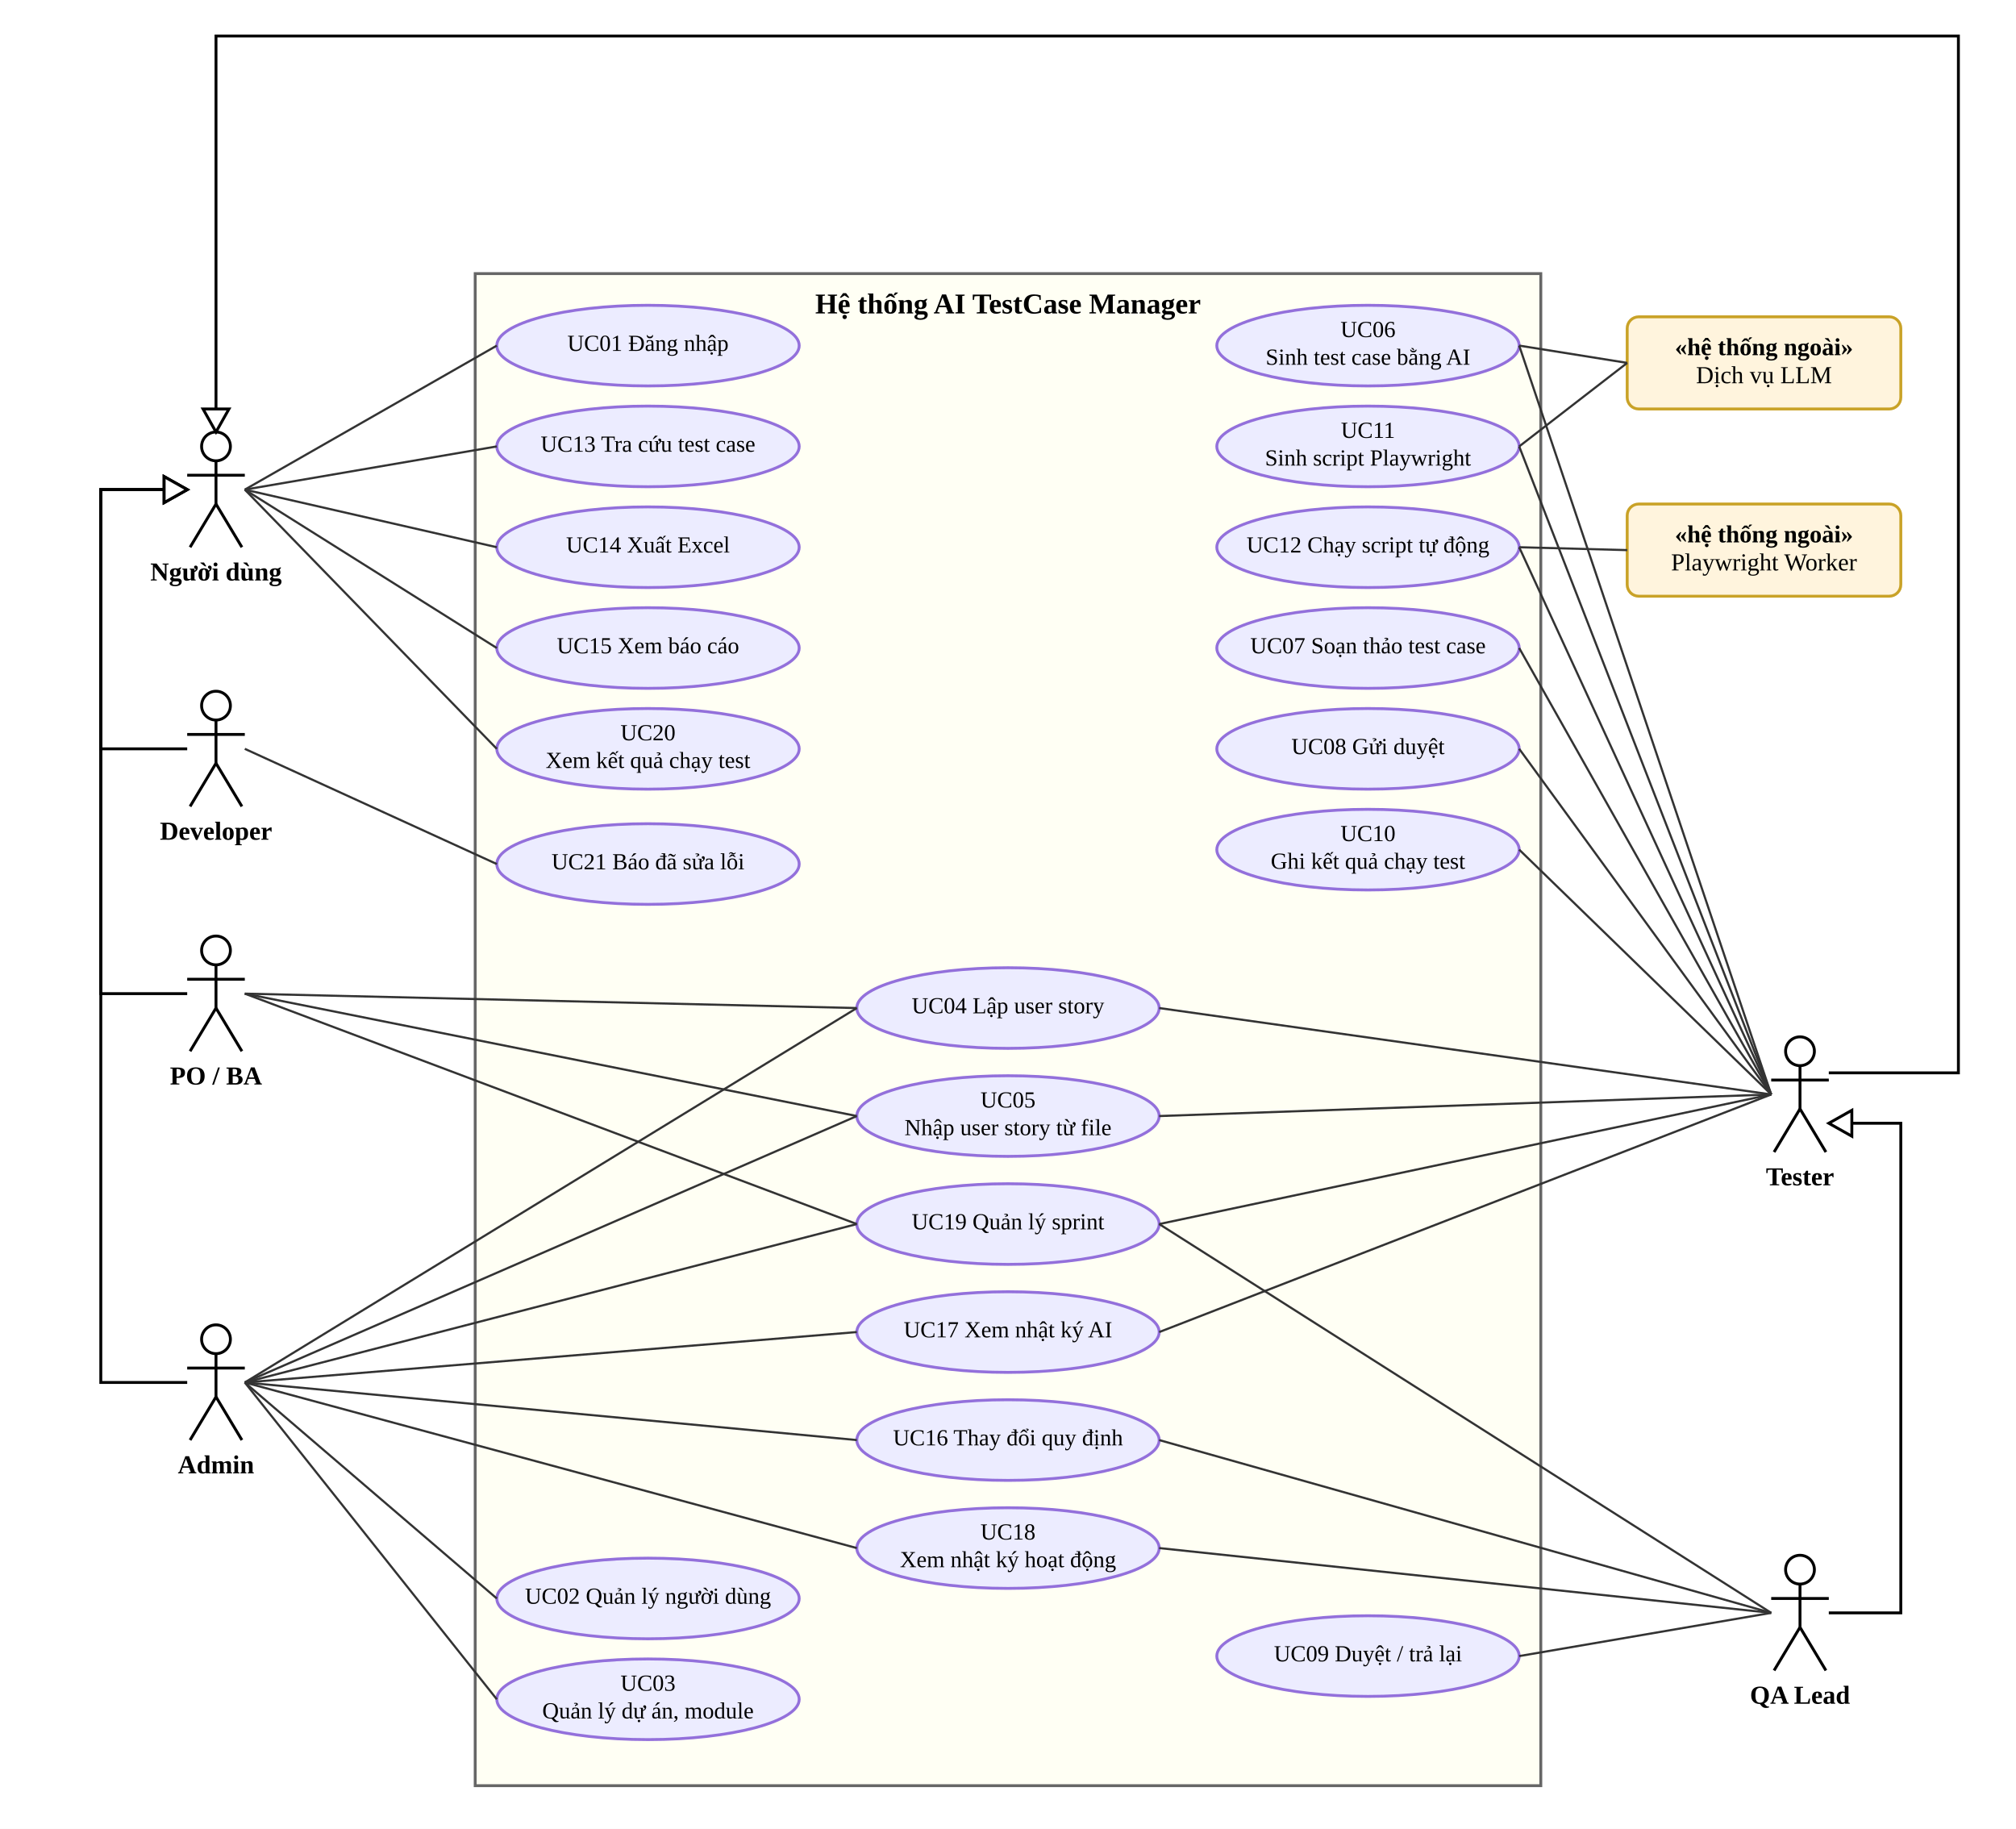
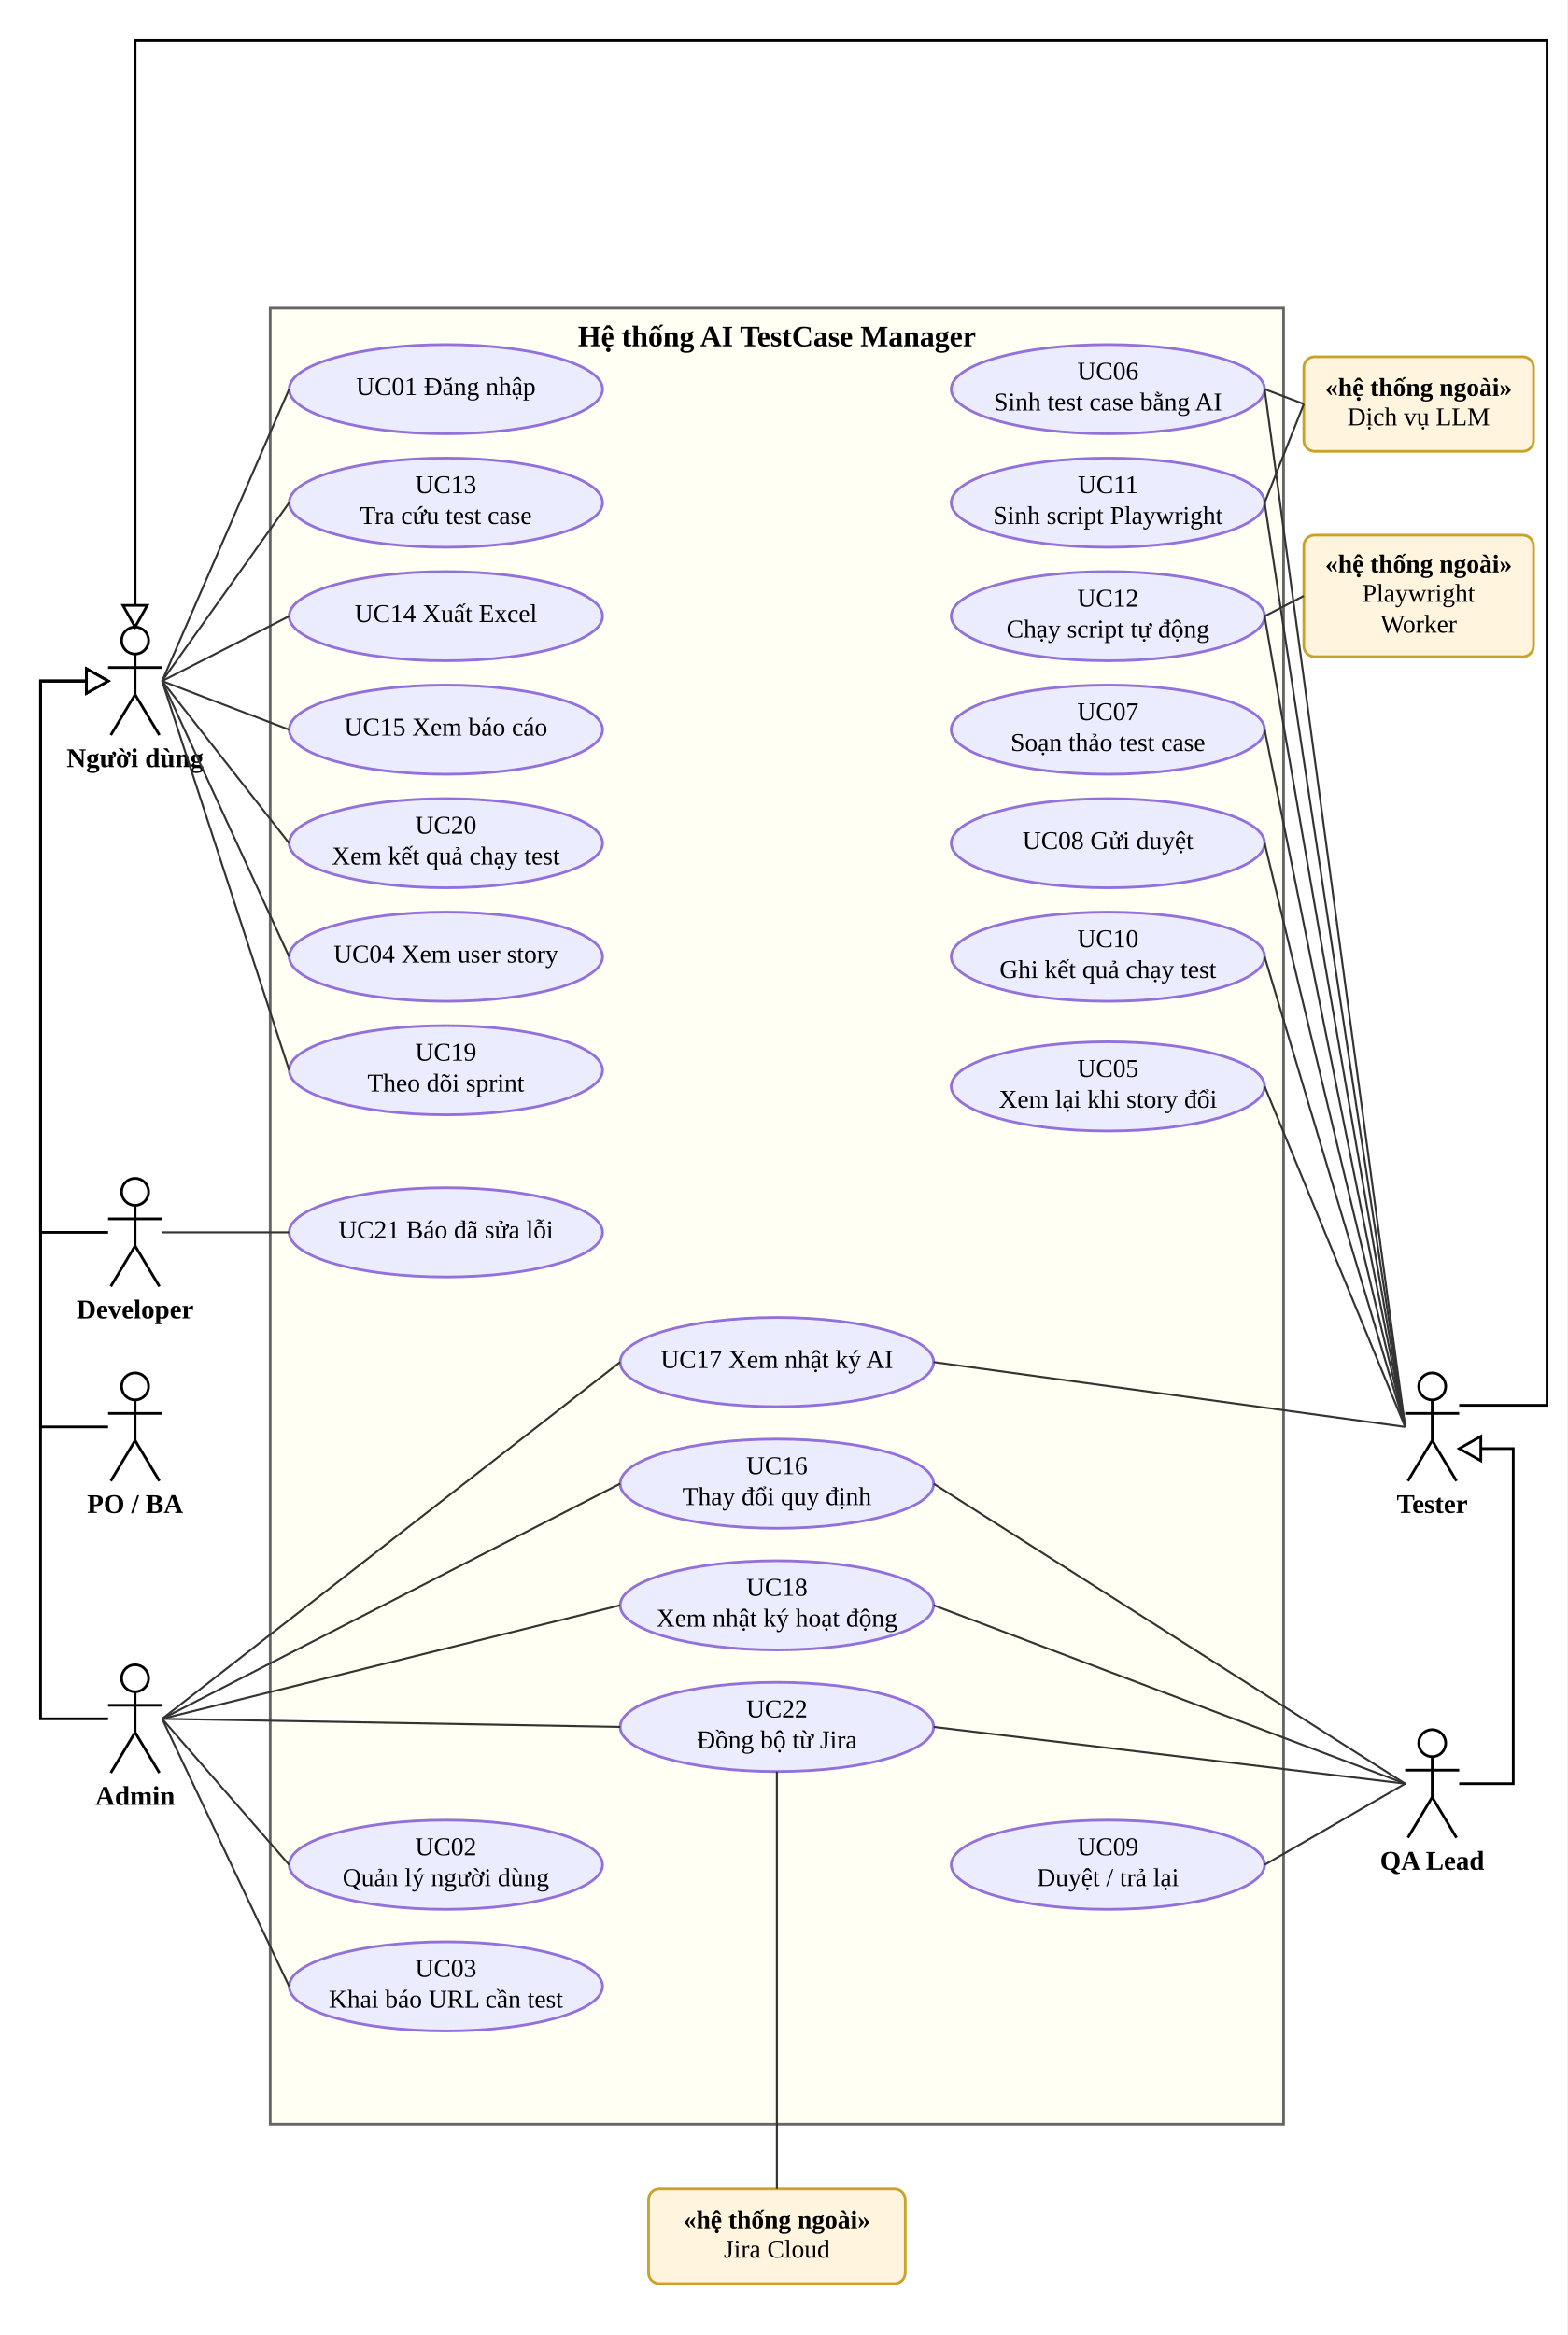
- <svg xmlns="http://www.w3.org/2000/svg" viewBox="0 0 1400 1270" width="1400" height="1270" font-family="Times New Roman, Times, serif">
+ <svg xmlns="http://www.w3.org/2000/svg" viewBox="0 0 1160 1728" width="1160" height="1728" font-family="Times New Roman, Times, serif">
  <rect width="100%" height="100%" fill="#fff" />
-   <rect x="330" y="190" width="740" height="1050" fill="#FFFFF4" stroke="#666" stroke-width="2" />
-   <text x="700.0" y="212" font-size="20" font-weight="bold" text-anchor="middle" dominant-baseline="middle">Hệ thống AI TestCase Manager</text>
-   <ellipse cx="450" cy="240" rx="105.0" ry="28.0" fill="#ECECFF" stroke="#9370DB" stroke-width="2" />
-   <text x="450.0" y="240.0" font-size="16" fill="#000" text-anchor="middle" dominant-baseline="middle">UC01 Đăng nhập</text>
-   <ellipse cx="450" cy="310" rx="105.0" ry="28.0" fill="#ECECFF" stroke="#9370DB" stroke-width="2" />
-   <text x="450.0" y="310.0" font-size="16" fill="#000" text-anchor="middle" dominant-baseline="middle">UC13 Tra cứu test case</text>
-   <ellipse cx="450" cy="380" rx="105.0" ry="28.0" fill="#ECECFF" stroke="#9370DB" stroke-width="2" />
-   <text x="450.0" y="380.0" font-size="16" fill="#000" text-anchor="middle" dominant-baseline="middle">UC14 Xuất Excel</text>
-   <ellipse cx="450" cy="450" rx="105.0" ry="28.0" fill="#ECECFF" stroke="#9370DB" stroke-width="2" />
-   <text x="450.0" y="450.0" font-size="16" fill="#000" text-anchor="middle" dominant-baseline="middle">UC15 Xem báo cáo</text>
-   <ellipse cx="450" cy="520" rx="105.0" ry="28.0" fill="#ECECFF" stroke="#9370DB" stroke-width="2" />
-   <text x="450.0" y="510.4" font-size="16" fill="#000" text-anchor="middle" dominant-baseline="middle">UC20</text>
-   <text x="450.0" y="529.6" font-size="16" fill="#000" text-anchor="middle" dominant-baseline="middle">Xem kết quả chạy test</text>
-   <ellipse cx="450" cy="600" rx="105.0" ry="28.0" fill="#ECECFF" stroke="#9370DB" stroke-width="2" />
-   <text x="450.0" y="600.0" font-size="16" fill="#000" text-anchor="middle" dominant-baseline="middle">UC21 Báo đã sửa lỗi</text>
-   <ellipse cx="450" cy="1110" rx="105.0" ry="28.0" fill="#ECECFF" stroke="#9370DB" stroke-width="2" />
-   <text x="450.0" y="1110.0" font-size="16" fill="#000" text-anchor="middle" dominant-baseline="middle">UC02 Quản lý người dùng</text>
-   <ellipse cx="450" cy="1180" rx="105.0" ry="28.0" fill="#ECECFF" stroke="#9370DB" stroke-width="2" />
-   <text x="450.0" y="1170.4" font-size="16" fill="#000" text-anchor="middle" dominant-baseline="middle">UC03</text>
-   <text x="450.0" y="1189.6" font-size="16" fill="#000" text-anchor="middle" dominant-baseline="middle">Quản lý dự án, module</text>
-   <ellipse cx="950" cy="240" rx="105.0" ry="28.0" fill="#ECECFF" stroke="#9370DB" stroke-width="2" />
-   <text x="950.0" y="230.4" font-size="16" fill="#000" text-anchor="middle" dominant-baseline="middle">UC06</text>
-   <text x="950.0" y="249.6" font-size="16" fill="#000" text-anchor="middle" dominant-baseline="middle">Sinh test case bằng AI</text>
-   <ellipse cx="950" cy="310" rx="105.0" ry="28.0" fill="#ECECFF" stroke="#9370DB" stroke-width="2" />
-   <text x="950.0" y="300.4" font-size="16" fill="#000" text-anchor="middle" dominant-baseline="middle">UC11</text>
-   <text x="950.0" y="319.6" font-size="16" fill="#000" text-anchor="middle" dominant-baseline="middle">Sinh script Playwright</text>
-   <ellipse cx="950" cy="380" rx="105.0" ry="28.0" fill="#ECECFF" stroke="#9370DB" stroke-width="2" />
-   <text x="950.0" y="380.0" font-size="16" fill="#000" text-anchor="middle" dominant-baseline="middle">UC12 Chạy script tự động</text>
-   <ellipse cx="950" cy="450" rx="105.0" ry="28.0" fill="#ECECFF" stroke="#9370DB" stroke-width="2" />
-   <text x="950.0" y="450.0" font-size="16" fill="#000" text-anchor="middle" dominant-baseline="middle">UC07 Soạn thảo test case</text>
-   <ellipse cx="950" cy="520" rx="105.0" ry="28.0" fill="#ECECFF" stroke="#9370DB" stroke-width="2" />
-   <text x="950.0" y="520.0" font-size="16" fill="#000" text-anchor="middle" dominant-baseline="middle">UC08 Gửi duyệt</text>
-   <ellipse cx="950" cy="590" rx="105.0" ry="28.0" fill="#ECECFF" stroke="#9370DB" stroke-width="2" />
-   <text x="950.0" y="580.4" font-size="16" fill="#000" text-anchor="middle" dominant-baseline="middle">UC10</text>
-   <text x="950.0" y="599.6" font-size="16" fill="#000" text-anchor="middle" dominant-baseline="middle">Ghi kết quả chạy test</text>
-   <ellipse cx="700" cy="700" rx="105.0" ry="28.0" fill="#ECECFF" stroke="#9370DB" stroke-width="2" />
-   <text x="700.0" y="700.0" font-size="16" fill="#000" text-anchor="middle" dominant-baseline="middle">UC04 Lập user story</text>
-   <ellipse cx="700" cy="775" rx="105.0" ry="28.0" fill="#ECECFF" stroke="#9370DB" stroke-width="2" />
-   <text x="700.0" y="765.4" font-size="16" fill="#000" text-anchor="middle" dominant-baseline="middle">UC05</text>
-   <text x="700.0" y="784.6" font-size="16" fill="#000" text-anchor="middle" dominant-baseline="middle">Nhập user story từ file</text>
-   <ellipse cx="700" cy="850" rx="105.0" ry="28.0" fill="#ECECFF" stroke="#9370DB" stroke-width="2" />
-   <text x="700.0" y="850.0" font-size="16" fill="#000" text-anchor="middle" dominant-baseline="middle">UC19 Quản lý sprint</text>
-   <ellipse cx="700" cy="925" rx="105.0" ry="28.0" fill="#ECECFF" stroke="#9370DB" stroke-width="2" />
-   <text x="700.0" y="925.0" font-size="16" fill="#000" text-anchor="middle" dominant-baseline="middle">UC17 Xem nhật ký AI</text>
-   <ellipse cx="700" cy="1000" rx="105.0" ry="28.0" fill="#ECECFF" stroke="#9370DB" stroke-width="2" />
-   <text x="700.0" y="1000.0" font-size="16" fill="#000" text-anchor="middle" dominant-baseline="middle">UC16 Thay đổi quy định</text>
-   <ellipse cx="700" cy="1075" rx="105.0" ry="28.0" fill="#ECECFF" stroke="#9370DB" stroke-width="2" />
-   <text x="700.0" y="1065.4" font-size="16" fill="#000" text-anchor="middle" dominant-baseline="middle">UC18</text>
-   <text x="700.0" y="1084.6" font-size="16" fill="#000" text-anchor="middle" dominant-baseline="middle">Xem nhật ký hoạt động</text>
-   <ellipse cx="950" cy="1150" rx="105.0" ry="28.0" fill="#ECECFF" stroke="#9370DB" stroke-width="2" />
-   <text x="950.0" y="1150.0" font-size="16" fill="#000" text-anchor="middle" dominant-baseline="middle">UC09 Duyệt / trả lại</text>
+   <rect x="200" y="228" width="750" height="1344" fill="#FFFFF4" stroke="#666" stroke-width="2" />
+   <text x="575.0" y="250" font-size="22" font-weight="bold" text-anchor="middle" dominant-baseline="middle">Hệ thống AI TestCase Manager</text>
+   <ellipse cx="330" cy="288" rx="116.0" ry="33.0" fill="#ECECFF" stroke="#9370DB" stroke-width="2" />
+   <text x="330.0" y="288.0" font-size="19" fill="#000" text-anchor="middle" dominant-baseline="middle">UC01 Đăng nhập</text>
+   <ellipse cx="330" cy="372" rx="116.0" ry="33.0" fill="#ECECFF" stroke="#9370DB" stroke-width="2" />
+   <text x="330.0" y="360.6" font-size="19" fill="#000" text-anchor="middle" dominant-baseline="middle">UC13</text>
+   <text x="330.0" y="383.4" font-size="19" fill="#000" text-anchor="middle" dominant-baseline="middle">Tra cứu test case</text>
+   <ellipse cx="330" cy="456" rx="116.0" ry="33.0" fill="#ECECFF" stroke="#9370DB" stroke-width="2" />
+   <text x="330.0" y="456.0" font-size="19" fill="#000" text-anchor="middle" dominant-baseline="middle">UC14 Xuất Excel</text>
+   <ellipse cx="330" cy="540" rx="116.0" ry="33.0" fill="#ECECFF" stroke="#9370DB" stroke-width="2" />
+   <text x="330.0" y="540.0" font-size="19" fill="#000" text-anchor="middle" dominant-baseline="middle">UC15 Xem báo cáo</text>
+   <ellipse cx="330" cy="624" rx="116.0" ry="33.0" fill="#ECECFF" stroke="#9370DB" stroke-width="2" />
+   <text x="330.0" y="612.6" font-size="19" fill="#000" text-anchor="middle" dominant-baseline="middle">UC20</text>
+   <text x="330.0" y="635.4" font-size="19" fill="#000" text-anchor="middle" dominant-baseline="middle">Xem kết quả chạy test</text>
+   <ellipse cx="330" cy="708" rx="116.0" ry="33.0" fill="#ECECFF" stroke="#9370DB" stroke-width="2" />
+   <text x="330.0" y="708.0" font-size="19" fill="#000" text-anchor="middle" dominant-baseline="middle">UC04 Xem user story</text>
+   <ellipse cx="330" cy="792" rx="116.0" ry="33.0" fill="#ECECFF" stroke="#9370DB" stroke-width="2" />
+   <text x="330.0" y="780.6" font-size="19" fill="#000" text-anchor="middle" dominant-baseline="middle">UC19</text>
+   <text x="330.0" y="803.4" font-size="19" fill="#000" text-anchor="middle" dominant-baseline="middle">Theo dõi sprint</text>
+   <ellipse cx="330" cy="912" rx="116.0" ry="33.0" fill="#ECECFF" stroke="#9370DB" stroke-width="2" />
+   <text x="330.0" y="912.0" font-size="19" fill="#000" text-anchor="middle" dominant-baseline="middle">UC21 Báo đã sửa lỗi</text>
+   <ellipse cx="330" cy="1380" rx="116.0" ry="33.0" fill="#ECECFF" stroke="#9370DB" stroke-width="2" />
+   <text x="330.0" y="1368.6" font-size="19" fill="#000" text-anchor="middle" dominant-baseline="middle">UC02</text>
+   <text x="330.0" y="1391.4" font-size="19" fill="#000" text-anchor="middle" dominant-baseline="middle">Quản lý người dùng</text>
+   <ellipse cx="330" cy="1470" rx="116.0" ry="33.0" fill="#ECECFF" stroke="#9370DB" stroke-width="2" />
+   <text x="330.0" y="1458.6" font-size="19" fill="#000" text-anchor="middle" dominant-baseline="middle">UC03</text>
+   <text x="330.0" y="1481.4" font-size="19" fill="#000" text-anchor="middle" dominant-baseline="middle">Khai báo URL cần test</text>
+   <ellipse cx="820" cy="288" rx="116.0" ry="33.0" fill="#ECECFF" stroke="#9370DB" stroke-width="2" />
+   <text x="820.0" y="276.6" font-size="19" fill="#000" text-anchor="middle" dominant-baseline="middle">UC06</text>
+   <text x="820.0" y="299.4" font-size="19" fill="#000" text-anchor="middle" dominant-baseline="middle">Sinh test case bằng AI</text>
+   <ellipse cx="820" cy="372" rx="116.0" ry="33.0" fill="#ECECFF" stroke="#9370DB" stroke-width="2" />
+   <text x="820.0" y="360.6" font-size="19" fill="#000" text-anchor="middle" dominant-baseline="middle">UC11</text>
+   <text x="820.0" y="383.4" font-size="19" fill="#000" text-anchor="middle" dominant-baseline="middle">Sinh script Playwright</text>
+   <ellipse cx="820" cy="456" rx="116.0" ry="33.0" fill="#ECECFF" stroke="#9370DB" stroke-width="2" />
+   <text x="820.0" y="444.6" font-size="19" fill="#000" text-anchor="middle" dominant-baseline="middle">UC12</text>
+   <text x="820.0" y="467.4" font-size="19" fill="#000" text-anchor="middle" dominant-baseline="middle">Chạy script tự động</text>
+   <ellipse cx="820" cy="540" rx="116.0" ry="33.0" fill="#ECECFF" stroke="#9370DB" stroke-width="2" />
+   <text x="820.0" y="528.6" font-size="19" fill="#000" text-anchor="middle" dominant-baseline="middle">UC07</text>
+   <text x="820.0" y="551.4" font-size="19" fill="#000" text-anchor="middle" dominant-baseline="middle">Soạn thảo test case</text>
+   <ellipse cx="820" cy="624" rx="116.0" ry="33.0" fill="#ECECFF" stroke="#9370DB" stroke-width="2" />
+   <text x="820.0" y="624.0" font-size="19" fill="#000" text-anchor="middle" dominant-baseline="middle">UC08 Gửi duyệt</text>
+   <ellipse cx="820" cy="708" rx="116.0" ry="33.0" fill="#ECECFF" stroke="#9370DB" stroke-width="2" />
+   <text x="820.0" y="696.6" font-size="19" fill="#000" text-anchor="middle" dominant-baseline="middle">UC10</text>
+   <text x="820.0" y="719.4" font-size="19" fill="#000" text-anchor="middle" dominant-baseline="middle">Ghi kết quả chạy test</text>
+   <ellipse cx="820" cy="804" rx="116.0" ry="33.0" fill="#ECECFF" stroke="#9370DB" stroke-width="2" />
+   <text x="820.0" y="792.6" font-size="19" fill="#000" text-anchor="middle" dominant-baseline="middle">UC05</text>
+   <text x="820.0" y="815.4" font-size="19" fill="#000" text-anchor="middle" dominant-baseline="middle">Xem lại khi story đổi</text>
+   <ellipse cx="575" cy="1008" rx="116.0" ry="33.0" fill="#ECECFF" stroke="#9370DB" stroke-width="2" />
+   <text x="575.0" y="1008.0" font-size="19" fill="#000" text-anchor="middle" dominant-baseline="middle">UC17 Xem nhật ký AI</text>
+   <ellipse cx="575" cy="1098" rx="116.0" ry="33.0" fill="#ECECFF" stroke="#9370DB" stroke-width="2" />
+   <text x="575.0" y="1086.6" font-size="19" fill="#000" text-anchor="middle" dominant-baseline="middle">UC16</text>
+   <text x="575.0" y="1109.4" font-size="19" fill="#000" text-anchor="middle" dominant-baseline="middle">Thay đổi quy định</text>
+   <ellipse cx="575" cy="1188" rx="116.0" ry="33.0" fill="#ECECFF" stroke="#9370DB" stroke-width="2" />
+   <text x="575.0" y="1176.6" font-size="19" fill="#000" text-anchor="middle" dominant-baseline="middle">UC18</text>
+   <text x="575.0" y="1199.4" font-size="19" fill="#000" text-anchor="middle" dominant-baseline="middle">Xem nhật ký hoạt động</text>
+   <ellipse cx="575" cy="1278" rx="116.0" ry="33.0" fill="#ECECFF" stroke="#9370DB" stroke-width="2" />
+   <text x="575.0" y="1266.6" font-size="19" fill="#000" text-anchor="middle" dominant-baseline="middle">UC22</text>
+   <text x="575.0" y="1289.4" font-size="19" fill="#000" text-anchor="middle" dominant-baseline="middle">Đồng bộ từ Jira</text>
+   <ellipse cx="820" cy="1380" rx="116.0" ry="33.0" fill="#ECECFF" stroke="#9370DB" stroke-width="2" />
+   <text x="820.0" y="1368.6" font-size="19" fill="#000" text-anchor="middle" dominant-baseline="middle">UC09</text>
+   <text x="820.0" y="1391.4" font-size="19" fill="#000" text-anchor="middle" dominant-baseline="middle">Duyệt / trả lại</text>
  <g stroke="#000" stroke-width="2" fill="none">
-     <circle cx="150" cy="310" r="10" fill="#fff" />
-     <line x1="150" y1="320" x2="150" y2="350" />
-     <line x1="130" y1="330" x2="170" y2="330" />
-     <line x1="150" y1="350" x2="132" y2="380" />
-     <line x1="150" y1="350" x2="168" y2="380" />
+     <circle cx="100" cy="474" r="10" fill="#fff" />
+     <line x1="100" y1="484" x2="100" y2="514" />
+     <line x1="80" y1="494" x2="120" y2="494" />
+     <line x1="100" y1="514" x2="82" y2="544" />
+     <line x1="100" y1="514" x2="118" y2="544" />
  </g>
-   <text x="150" y="398" font-size="18" font-weight="bold" text-anchor="middle" dominant-baseline="middle">Người dùng</text>
+   <text x="100" y="562" font-size="20" font-weight="bold" text-anchor="middle" dominant-baseline="middle">Người dùng</text>
  <g stroke="#000" stroke-width="2" fill="none">
-     <circle cx="150" cy="490" r="10" fill="#fff" />
-     <line x1="150" y1="500" x2="150" y2="530" />
-     <line x1="130" y1="510" x2="170" y2="510" />
-     <line x1="150" y1="530" x2="132" y2="560" />
-     <line x1="150" y1="530" x2="168" y2="560" />
+     <circle cx="100" cy="882" r="10" fill="#fff" />
+     <line x1="100" y1="892" x2="100" y2="922" />
+     <line x1="80" y1="902" x2="120" y2="902" />
+     <line x1="100" y1="922" x2="82" y2="952" />
+     <line x1="100" y1="922" x2="118" y2="952" />
  </g>
-   <text x="150" y="578" font-size="18" font-weight="bold" text-anchor="middle" dominant-baseline="middle">Developer</text>
+   <text x="100" y="970" font-size="20" font-weight="bold" text-anchor="middle" dominant-baseline="middle">Developer</text>
  <g stroke="#000" stroke-width="2" fill="none">
-     <circle cx="150" cy="660" r="10" fill="#fff" />
-     <line x1="150" y1="670" x2="150" y2="700" />
-     <line x1="130" y1="680" x2="170" y2="680" />
-     <line x1="150" y1="700" x2="132" y2="730" />
-     <line x1="150" y1="700" x2="168" y2="730" />
+     <circle cx="100" cy="1026" r="10" fill="#fff" />
+     <line x1="100" y1="1036" x2="100" y2="1066" />
+     <line x1="80" y1="1046" x2="120" y2="1046" />
+     <line x1="100" y1="1066" x2="82" y2="1096" />
+     <line x1="100" y1="1066" x2="118" y2="1096" />
  </g>
-   <text x="150" y="748" font-size="18" font-weight="bold" text-anchor="middle" dominant-baseline="middle">PO / BA</text>
+   <text x="100" y="1114" font-size="20" font-weight="bold" text-anchor="middle" dominant-baseline="middle">PO / BA</text>
  <g stroke="#000" stroke-width="2" fill="none">
-     <circle cx="150" cy="930" r="10" fill="#fff" />
-     <line x1="150" y1="940" x2="150" y2="970" />
-     <line x1="130" y1="950" x2="170" y2="950" />
-     <line x1="150" y1="970" x2="132" y2="1000" />
-     <line x1="150" y1="970" x2="168" y2="1000" />
+     <circle cx="100" cy="1242" r="10" fill="#fff" />
+     <line x1="100" y1="1252" x2="100" y2="1282" />
+     <line x1="80" y1="1262" x2="120" y2="1262" />
+     <line x1="100" y1="1282" x2="82" y2="1312" />
+     <line x1="100" y1="1282" x2="118" y2="1312" />
  </g>
-   <text x="150" y="1018" font-size="18" font-weight="bold" text-anchor="middle" dominant-baseline="middle">Admin</text>
+   <text x="100" y="1330" font-size="20" font-weight="bold" text-anchor="middle" dominant-baseline="middle">Admin</text>
  <g stroke="#000" stroke-width="2" fill="none">
-     <circle cx="1250" cy="730" r="10" fill="#fff" />
-     <line x1="1250" y1="740" x2="1250" y2="770" />
-     <line x1="1230" y1="750" x2="1270" y2="750" />
-     <line x1="1250" y1="770" x2="1232" y2="800" />
-     <line x1="1250" y1="770" x2="1268" y2="800" />
+     <circle cx="1060" cy="1026" r="10" fill="#fff" />
+     <line x1="1060" y1="1036" x2="1060" y2="1066" />
+     <line x1="1040" y1="1046" x2="1080" y2="1046" />
+     <line x1="1060" y1="1066" x2="1042" y2="1096" />
+     <line x1="1060" y1="1066" x2="1078" y2="1096" />
  </g>
-   <text x="1250" y="818" font-size="18" font-weight="bold" text-anchor="middle" dominant-baseline="middle">Tester</text>
+   <text x="1060" y="1114" font-size="20" font-weight="bold" text-anchor="middle" dominant-baseline="middle">Tester</text>
  <g stroke="#000" stroke-width="2" fill="none">
-     <circle cx="1250" cy="1090" r="10" fill="#fff" />
-     <line x1="1250" y1="1100" x2="1250" y2="1130" />
-     <line x1="1230" y1="1110" x2="1270" y2="1110" />
-     <line x1="1250" y1="1130" x2="1232" y2="1160" />
-     <line x1="1250" y1="1130" x2="1268" y2="1160" />
+     <circle cx="1060" cy="1290" r="10" fill="#fff" />
+     <line x1="1060" y1="1300" x2="1060" y2="1330" />
+     <line x1="1040" y1="1310" x2="1080" y2="1310" />
+     <line x1="1060" y1="1330" x2="1042" y2="1360" />
+     <line x1="1060" y1="1330" x2="1078" y2="1360" />
  </g>
-   <text x="1250" y="1178" font-size="18" font-weight="bold" text-anchor="middle" dominant-baseline="middle">QA Lead</text>
-   <rect x="1130" y="220" width="190" height="64" rx="8" fill="#FFF4DD" stroke="#C9A227" stroke-width="2" />
-   <text x="1225.0" y="241.8" font-size="17" font-weight="bold" fill="#000" text-anchor="middle" dominant-baseline="middle">«hệ thống ngoài»</text>
-   <text x="1225.0" y="262.2" font-size="17" fill="#000" text-anchor="middle" dominant-baseline="middle">Dịch vụ LLM</text>
-   <rect x="1130" y="350" width="190" height="64" rx="8" fill="#FFF4DD" stroke="#C9A227" stroke-width="2" />
-   <text x="1225.0" y="371.8" font-size="17" font-weight="bold" fill="#000" text-anchor="middle" dominant-baseline="middle">«hệ thống ngoài»</text>
-   <text x="1225.0" y="392.2" font-size="17" fill="#000" text-anchor="middle" dominant-baseline="middle">Playwright Worker</text>
-   <line x1="170.0" y1="340.0" x2="345.0" y2="240.0" stroke="#333" stroke-width="1.5" />
-   <line x1="170.0" y1="340.0" x2="345.0" y2="310.0" stroke="#333" stroke-width="1.5" />
-   <line x1="170.0" y1="340.0" x2="345.0" y2="380.0" stroke="#333" stroke-width="1.5" />
-   <line x1="170.0" y1="340.0" x2="345.0" y2="450.0" stroke="#333" stroke-width="1.5" />
-   <line x1="170.0" y1="340.0" x2="345.0" y2="520.0" stroke="#333" stroke-width="1.5" />
-   <line x1="170.0" y1="520.0" x2="345.0" y2="600.0" stroke="#333" stroke-width="1.5" />
-   <line x1="170.0" y1="960.0" x2="345.0" y2="1110.0" stroke="#333" stroke-width="1.5" />
-   <line x1="170.0" y1="960.0" x2="345.0" y2="1180.0" stroke="#333" stroke-width="1.5" />
-   <line x1="170.0" y1="960.0" x2="595.0" y2="700.0" stroke="#333" stroke-width="1.5" />
-   <line x1="170.0" y1="960.0" x2="595.0" y2="775.0" stroke="#333" stroke-width="1.5" />
-   <line x1="170.0" y1="960.0" x2="595.0" y2="925.0" stroke="#333" stroke-width="1.5" />
-   <line x1="170.0" y1="960.0" x2="595.0" y2="850.0" stroke="#333" stroke-width="1.5" />
-   <line x1="170.0" y1="960.0" x2="595.0" y2="1000.0" stroke="#333" stroke-width="1.5" />
-   <line x1="170.0" y1="960.0" x2="595.0" y2="1075.0" stroke="#333" stroke-width="1.5" />
-   <line x1="170.0" y1="690.0" x2="595.0" y2="700.0" stroke="#333" stroke-width="1.5" />
-   <line x1="170.0" y1="690.0" x2="595.0" y2="775.0" stroke="#333" stroke-width="1.5" />
-   <line x1="170.0" y1="690.0" x2="595.0" y2="850.0" stroke="#333" stroke-width="1.5" />
-   <line x1="1230.0" y1="760.0" x2="1055.0" y2="240.0" stroke="#333" stroke-width="1.5" />
-   <line x1="1230.0" y1="760.0" x2="1055.0" y2="310.0" stroke="#333" stroke-width="1.5" />
-   <line x1="1230.0" y1="760.0" x2="1055.0" y2="380.0" stroke="#333" stroke-width="1.5" />
-   <line x1="1230.0" y1="760.0" x2="1055.0" y2="450.0" stroke="#333" stroke-width="1.5" />
-   <line x1="1230.0" y1="760.0" x2="1055.0" y2="520.0" stroke="#333" stroke-width="1.5" />
-   <line x1="1230.0" y1="760.0" x2="1055.0" y2="590.0" stroke="#333" stroke-width="1.5" />
-   <line x1="1230.0" y1="760.0" x2="805.0" y2="700.0" stroke="#333" stroke-width="1.5" />
-   <line x1="1230.0" y1="760.0" x2="805.0" y2="775.0" stroke="#333" stroke-width="1.5" />
-   <line x1="1230.0" y1="760.0" x2="805.0" y2="925.0" stroke="#333" stroke-width="1.5" />
-   <line x1="1230.0" y1="760.0" x2="805.0" y2="850.0" stroke="#333" stroke-width="1.5" />
-   <line x1="1230.0" y1="1120.0" x2="1055.0" y2="1150.0" stroke="#333" stroke-width="1.5" />
-   <line x1="1230.0" y1="1120.0" x2="805.0" y2="850.0" stroke="#333" stroke-width="1.5" />
-   <line x1="1230.0" y1="1120.0" x2="805.0" y2="1000.0" stroke="#333" stroke-width="1.5" />
-   <line x1="1230.0" y1="1120.0" x2="805.0" y2="1075.0" stroke="#333" stroke-width="1.5" />
-   <line x1="1055.0" y1="240.0" x2="1130.0" y2="252.0" stroke="#333" stroke-width="1.5" />
-   <line x1="1055.0" y1="310.0" x2="1130.0" y2="252.0" stroke="#333" stroke-width="1.5" />
-   <line x1="1055.0" y1="380.0" x2="1130.0" y2="382.0" stroke="#333" stroke-width="1.5" />
-   <polyline points="130.0,520.0 70.0,520.0 70.0,340.0 114.0,340.0" fill="none" stroke="#000" stroke-width="2" />
-   <polygon points="130.0,340.0 114.0,349.0 114.0,331.0" fill="#fff" stroke="#000" stroke-width="2" />
-   <polyline points="130.0,690.0 70.0,690.0 70.0,340.0 114.0,340.0" fill="none" stroke="#000" stroke-width="2" />
-   <polygon points="130.0,340.0 114.0,349.0 114.0,331.0" fill="#fff" stroke="#000" stroke-width="2" />
-   <polyline points="130.0,960.0 70.0,960.0 70.0,340.0 114.0,340.0" fill="none" stroke="#000" stroke-width="2" />
-   <polygon points="130.0,340.0 114.0,349.0 114.0,331.0" fill="#fff" stroke="#000" stroke-width="2" />
-   <polyline points="1270.0,745.0 1360.0,745.0 1360.0,25.0 150.0,25.0 150.0,284.0" fill="none" stroke="#000" stroke-width="2" />
-   <polygon points="150.0,300.0 141.0,284.0 159.0,284.0" fill="#fff" stroke="#000" stroke-width="2" />
-   <polyline points="1270.0,1120.0 1320.0,1120.0 1320.0,780.0 1286.0,780.0" fill="none" stroke="#000" stroke-width="2" />
-   <polygon points="1270.0,780.0 1286.0,771.0 1286.0,789.0" fill="#fff" stroke="#000" stroke-width="2" />
+   <text x="1060" y="1378" font-size="20" font-weight="bold" text-anchor="middle" dominant-baseline="middle">QA Lead</text>
+   <rect x="965" y="264" width="170" height="70" rx="8" fill="#FFF4DD" stroke="#C9A227" stroke-width="2" />
+   <text x="1050.0" y="287.6" font-size="19" font-weight="bold" fill="#000" text-anchor="middle" dominant-baseline="middle">«hệ thống ngoài»</text>
+   <text x="1050.0" y="310.4" font-size="19" fill="#000" text-anchor="middle" dominant-baseline="middle">Dịch vụ LLM</text>
+   <rect x="965" y="396" width="170" height="90" rx="8" fill="#FFF4DD" stroke="#C9A227" stroke-width="2" />
+   <text x="1050.0" y="418.2" font-size="19" font-weight="bold" fill="#000" text-anchor="middle" dominant-baseline="middle">«hệ thống ngoài»</text>
+   <text x="1050.0" y="441.0" font-size="19" fill="#000" text-anchor="middle" dominant-baseline="middle">Playwright</text>
+   <text x="1050.0" y="463.8" font-size="19" fill="#000" text-anchor="middle" dominant-baseline="middle">Worker</text>
+   <rect x="480" y="1620" width="190" height="70" rx="8" fill="#FFF4DD" stroke="#C9A227" stroke-width="2" />
+   <text x="575.0" y="1643.6" font-size="19" font-weight="bold" fill="#000" text-anchor="middle" dominant-baseline="middle">«hệ thống ngoài»</text>
+   <text x="575.0" y="1666.4" font-size="19" fill="#000" text-anchor="middle" dominant-baseline="middle">Jira Cloud</text>
+   <line x1="120.0" y1="504.0" x2="214.0" y2="288.0" stroke="#333" stroke-width="1.5" />
+   <line x1="120.0" y1="504.0" x2="214.0" y2="372.0" stroke="#333" stroke-width="1.5" />
+   <line x1="120.0" y1="504.0" x2="214.0" y2="456.0" stroke="#333" stroke-width="1.5" />
+   <line x1="120.0" y1="504.0" x2="214.0" y2="540.0" stroke="#333" stroke-width="1.5" />
+   <line x1="120.0" y1="504.0" x2="214.0" y2="624.0" stroke="#333" stroke-width="1.5" />
+   <line x1="120.0" y1="504.0" x2="214.0" y2="708.0" stroke="#333" stroke-width="1.5" />
+   <line x1="120.0" y1="504.0" x2="214.0" y2="792.0" stroke="#333" stroke-width="1.5" />
+   <line x1="120.0" y1="912.0" x2="214.0" y2="912.0" stroke="#333" stroke-width="1.5" />
+   <line x1="120.0" y1="1272.0" x2="214.0" y2="1380.0" stroke="#333" stroke-width="1.5" />
+   <line x1="120.0" y1="1272.0" x2="214.0" y2="1470.0" stroke="#333" stroke-width="1.5" />
+   <line x1="120.0" y1="1272.0" x2="459.0" y2="1008.0" stroke="#333" stroke-width="1.5" />
+   <line x1="120.0" y1="1272.0" x2="459.0" y2="1098.0" stroke="#333" stroke-width="1.5" />
+   <line x1="120.0" y1="1272.0" x2="459.0" y2="1188.0" stroke="#333" stroke-width="1.5" />
+   <line x1="120.0" y1="1272.0" x2="459.0" y2="1278.0" stroke="#333" stroke-width="1.5" />
+   <line x1="1040.0" y1="1056.0" x2="936.0" y2="288.0" stroke="#333" stroke-width="1.5" />
+   <line x1="1040.0" y1="1056.0" x2="936.0" y2="372.0" stroke="#333" stroke-width="1.5" />
+   <line x1="1040.0" y1="1056.0" x2="936.0" y2="456.0" stroke="#333" stroke-width="1.5" />
+   <line x1="1040.0" y1="1056.0" x2="936.0" y2="540.0" stroke="#333" stroke-width="1.5" />
+   <line x1="1040.0" y1="1056.0" x2="936.0" y2="624.0" stroke="#333" stroke-width="1.5" />
+   <line x1="1040.0" y1="1056.0" x2="936.0" y2="708.0" stroke="#333" stroke-width="1.5" />
+   <line x1="1040.0" y1="1056.0" x2="936.0" y2="804.0" stroke="#333" stroke-width="1.5" />
+   <line x1="1040.0" y1="1056.0" x2="691.0" y2="1008.0" stroke="#333" stroke-width="1.5" />
+   <line x1="1040.0" y1="1320.0" x2="936.0" y2="1380.0" stroke="#333" stroke-width="1.5" />
+   <line x1="1040.0" y1="1320.0" x2="691.0" y2="1098.0" stroke="#333" stroke-width="1.5" />
+   <line x1="1040.0" y1="1320.0" x2="691.0" y2="1188.0" stroke="#333" stroke-width="1.5" />
+   <line x1="1040.0" y1="1320.0" x2="691.0" y2="1278.0" stroke="#333" stroke-width="1.5" />
+   <line x1="936.0" y1="288.0" x2="965.0" y2="299.0" stroke="#333" stroke-width="1.5" />
+   <line x1="936.0" y1="372.0" x2="965.0" y2="299.0" stroke="#333" stroke-width="1.5" />
+   <line x1="936.0" y1="456.0" x2="965.0" y2="441.0" stroke="#333" stroke-width="1.5" />
+   <line x1="575.0" y1="1311.0" x2="575.0" y2="1620" stroke="#333" stroke-width="1.5" />
+   <polyline points="80.0,912.0 30.0,912.0 30.0,504.0 64.0,504.0" fill="none" stroke="#000" stroke-width="2" />
+   <polygon points="80.0,504.0 64.0,513.0 64.0,495.0" fill="#fff" stroke="#000" stroke-width="2" />
+   <polyline points="80.0,1056.0 30.0,1056.0 30.0,504.0 64.0,504.0" fill="none" stroke="#000" stroke-width="2" />
+   <polygon points="80.0,504.0 64.0,513.0 64.0,495.0" fill="#fff" stroke="#000" stroke-width="2" />
+   <polyline points="80.0,1272.0 30.0,1272.0 30.0,504.0 64.0,504.0" fill="none" stroke="#000" stroke-width="2" />
+   <polygon points="80.0,504.0 64.0,513.0 64.0,495.0" fill="#fff" stroke="#000" stroke-width="2" />
+   <polyline points="1080.0,1040.0 1145.0,1040.0 1145.0,30.0 100.0,30.0 100.0,448.0" fill="none" stroke="#000" stroke-width="2" />
+   <polygon points="100.0,464.0 91.0,448.0 109.0,448.0" fill="#fff" stroke="#000" stroke-width="2" />
+   <polyline points="1080.0,1320.0 1120.0,1320.0 1120.0,1072.0 1096.0,1072.0" fill="none" stroke="#000" stroke-width="2" />
+   <polygon points="1080.0,1072.0 1096.0,1063.0 1096.0,1081.0" fill="#fff" stroke="#000" stroke-width="2" />
</svg>
